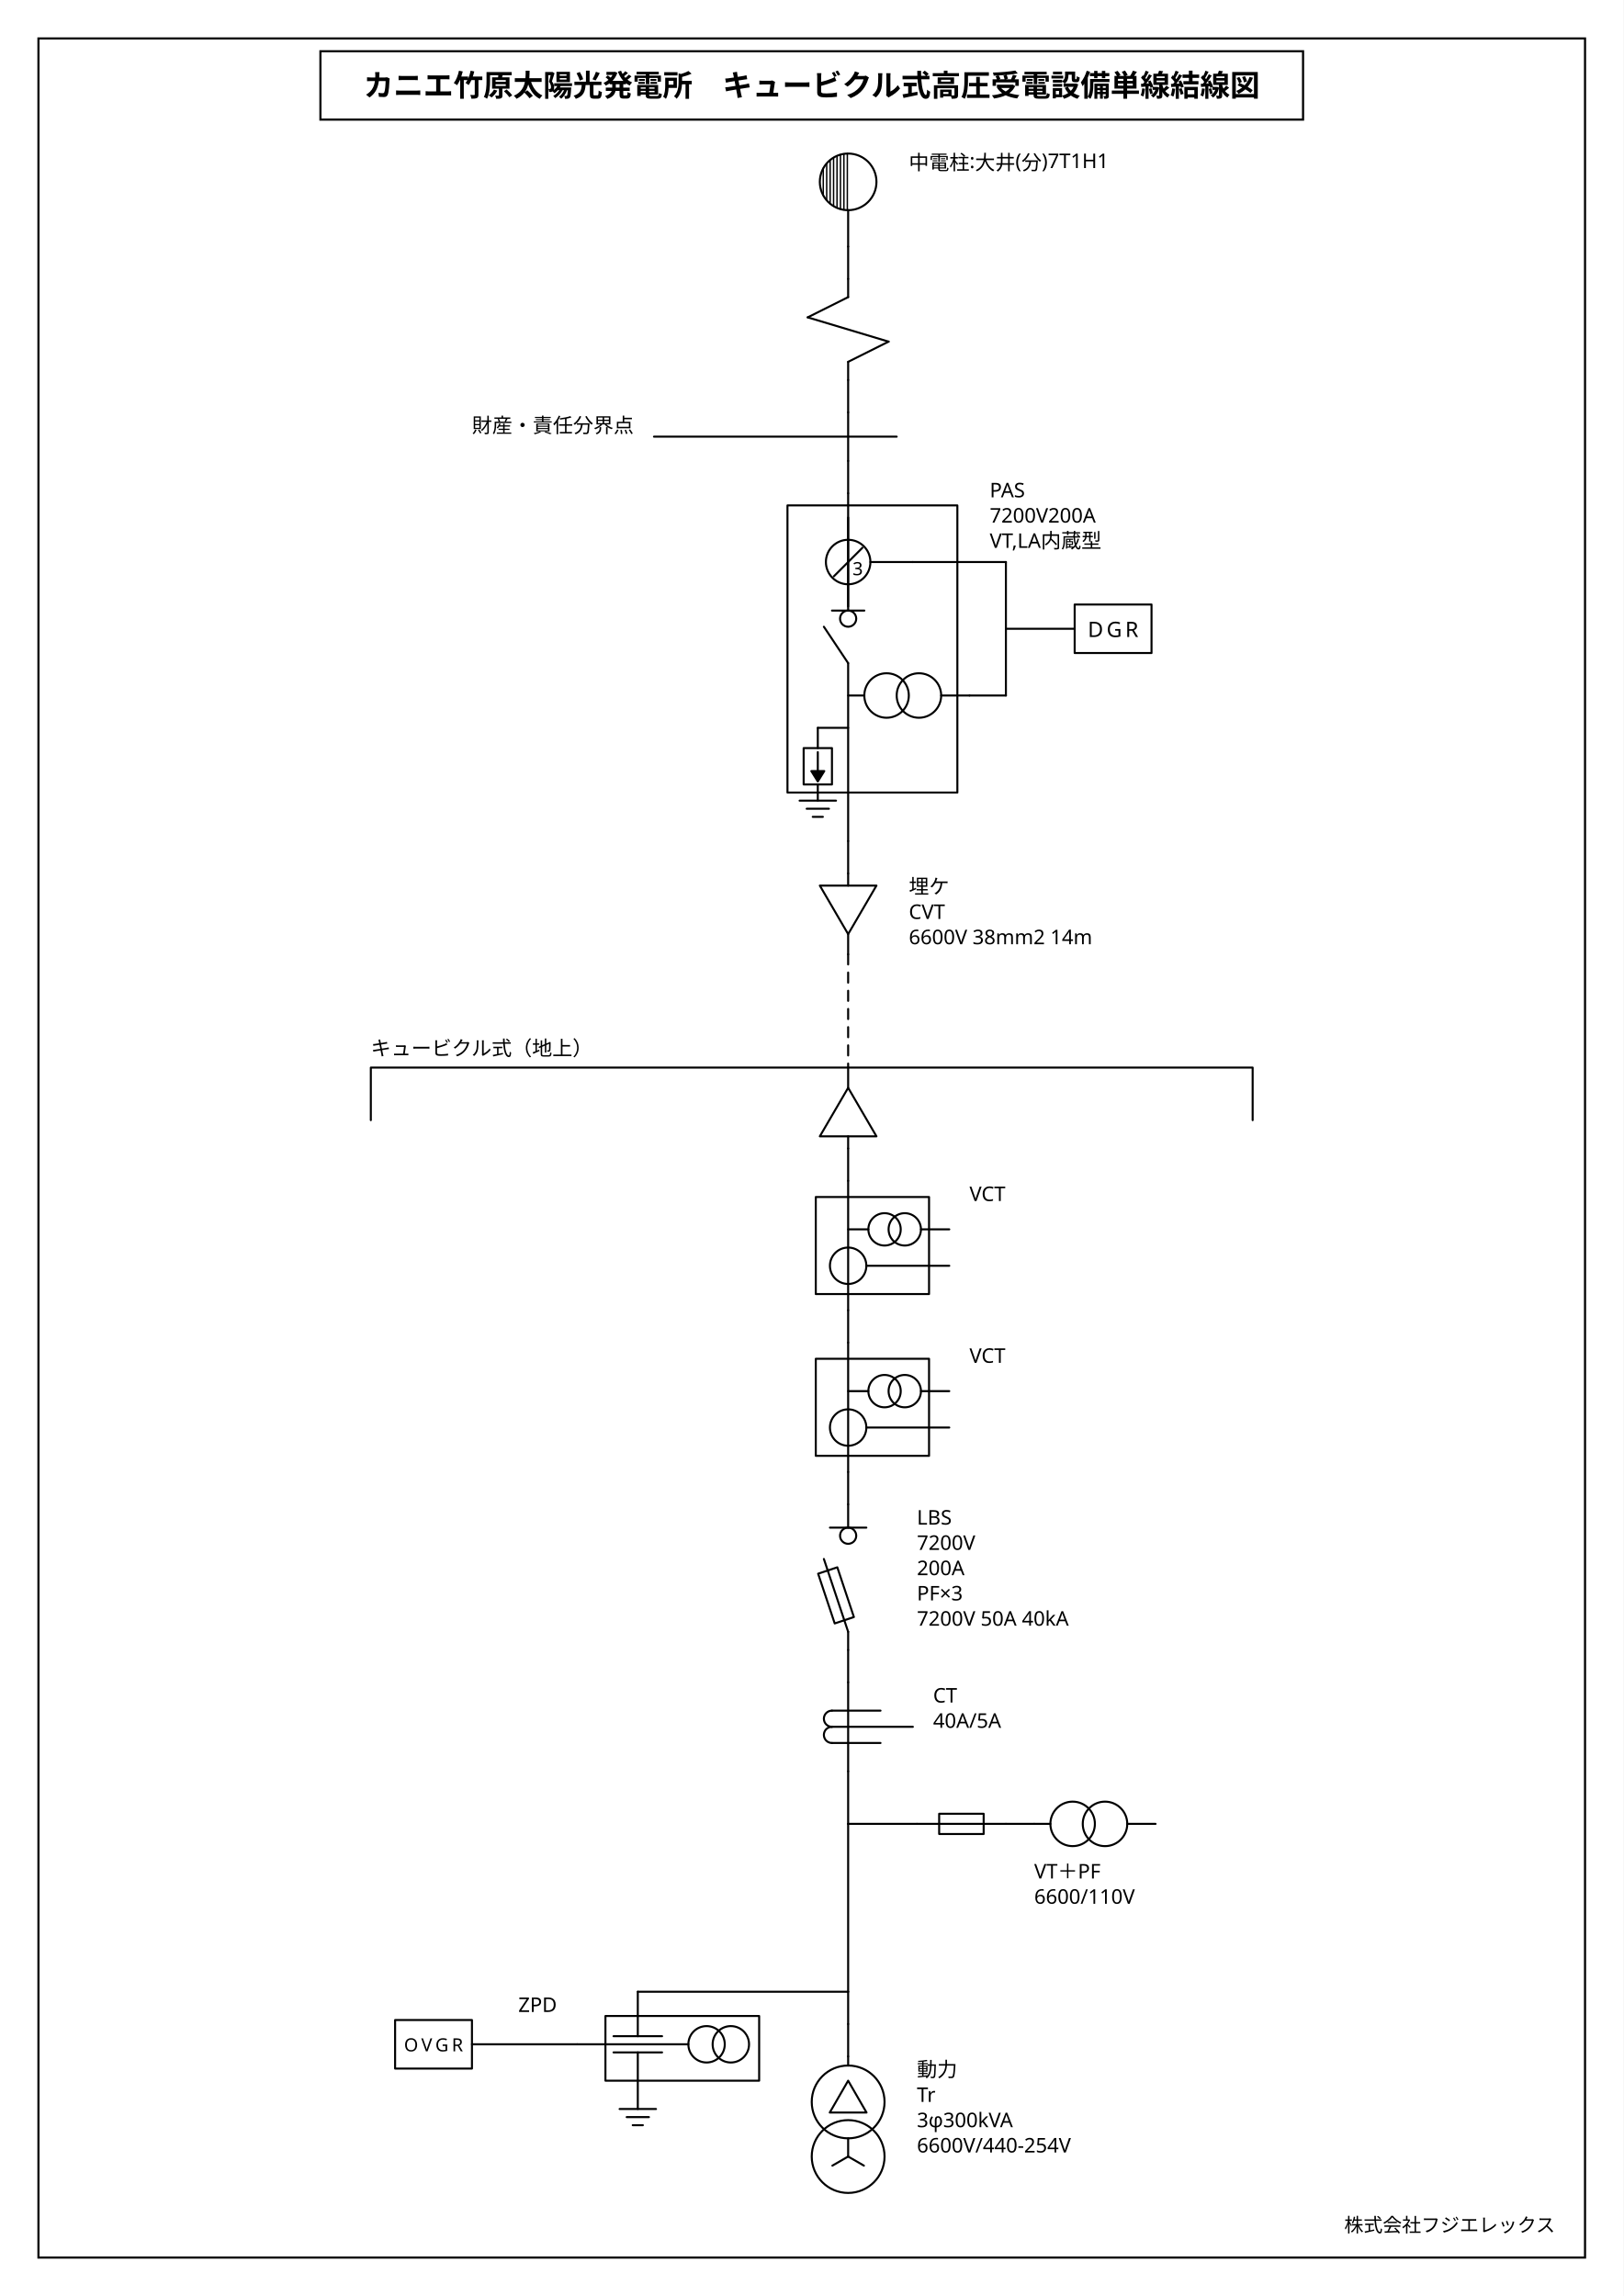
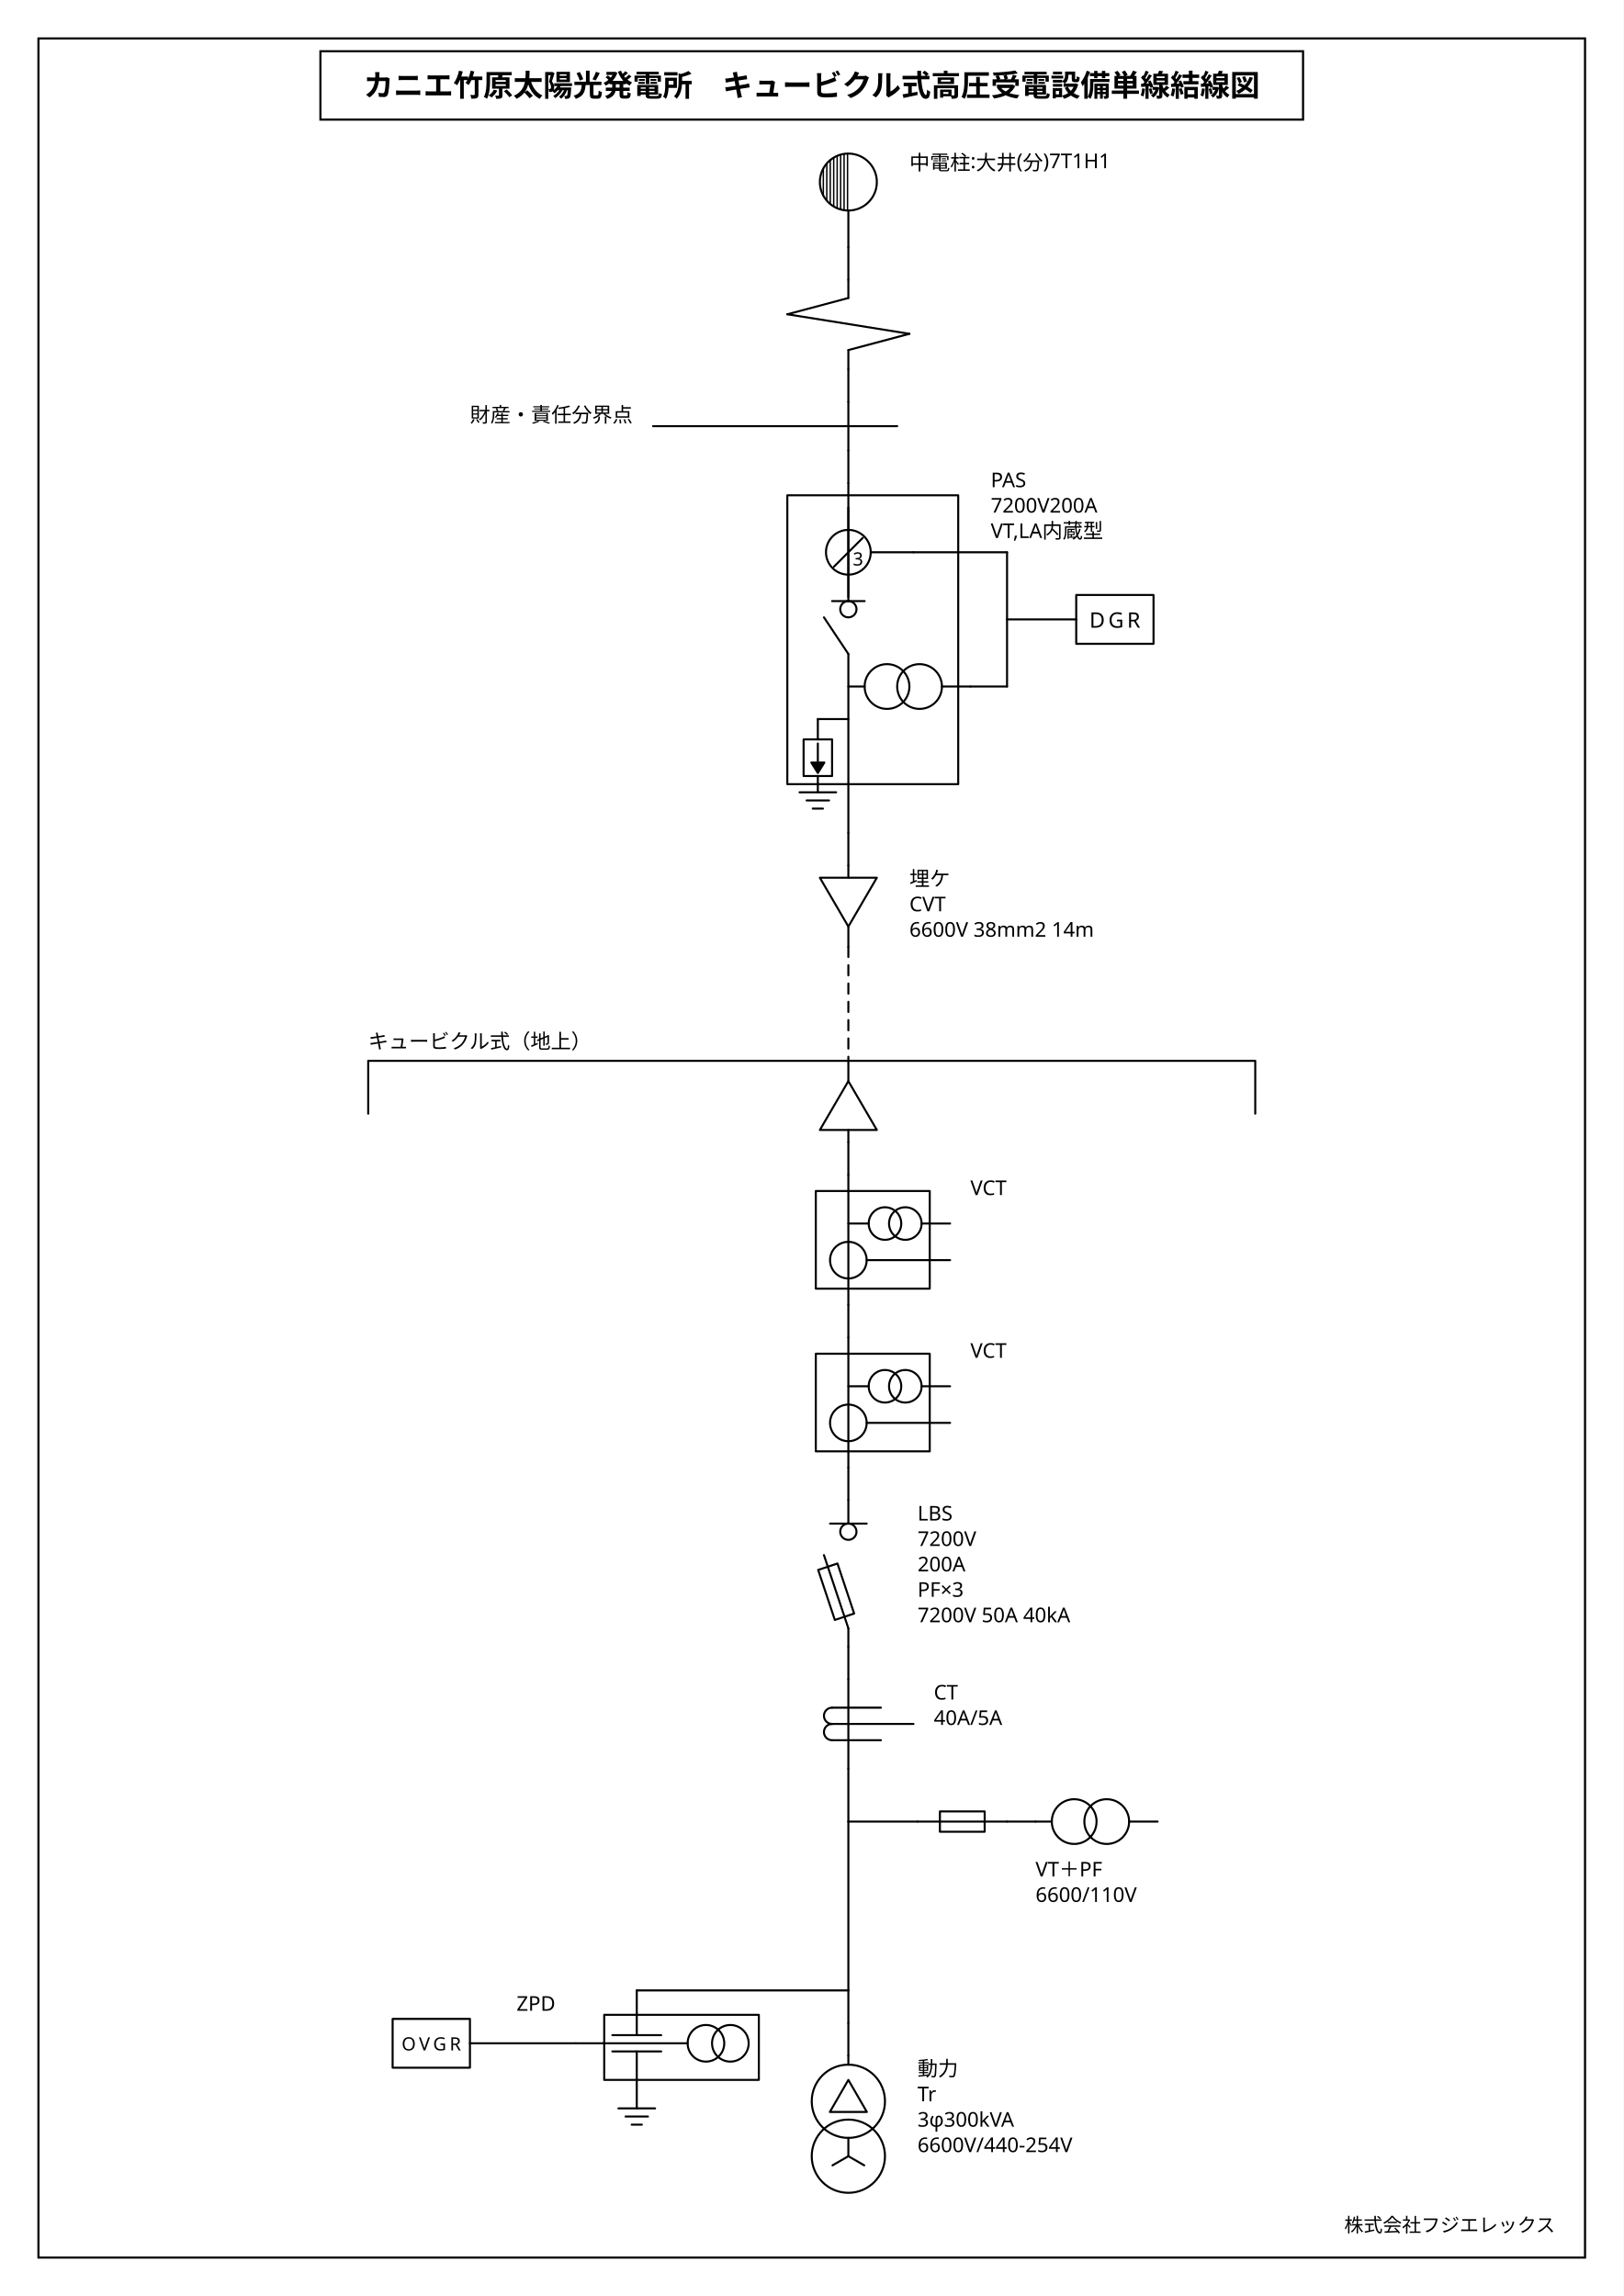
<svg xmlns="http://www.w3.org/2000/svg" viewBox="0 0 760 1075" width="760" height="1075">
  <rect x="0" y="0" width="760" height="1075" fill="#fff" />
  <g stroke="#000" fill="none">
    <rect x="18" y="18" width="724" height="1039" stroke-width="1" />
    <rect x="150" y="24" width="460" height="32" stroke-width="1" />
  </g>
  <text x="380" y="45" font-size="14" font-weight="700" text-anchor="middle" font-family="IPAGothic, 'IPAゴシック', 'Noto Sans JP', 'Hiragino Kaku Gothic ProN', 'Yu Gothic', sans-serif" fill="#000">カニエ竹原太陽光発電所　キュービクル式高圧受電設備単線結線図</text>
  <text x="728" y="1045" font-size="9" text-anchor="end" font-family="IPAGothic, 'IPAゴシック', 'Noto Sans JP', 'Hiragino Kaku Gothic ProN', 'Yu Gothic', sans-serif" fill="#000">株式会社フジエレックス</text>
-   <g transform="translate(397.04 70) scale(0.9468)">
+   <g transform="translate(397.14 70) scale(0.9524)">
    <g stroke="#000" fill="none" stroke-linecap="round" stroke-linejoin="round" color="#000">
-       <path d="M -236 454 L 200 454 M -236 454 L -236 480 M 200 454 L 200 480" fill="none" stroke-width="1" />
-       <text x="-236" y="448" font-size="10" font-family="IPAGothic, 'IPAゴシック', 'Noto Sans JP', 'Hiragino Kaku Gothic ProN', 'Yu Gothic', sans-serif" fill="currentColor" stroke="none">キュービクル式（地上）</text>
+       <path d="M -236 448 L 200 448 M -236 448 L -236 474 M 200 448 L 200 474" fill="none" stroke-width="1" />
+       <text x="-236" y="442" font-size="10" font-family="IPAGothic, 'IPAゴシック', 'Noto Sans JP', 'Hiragino Kaku Gothic ProN', 'Yu Gothic', sans-serif" fill="currentColor" stroke="none">キュービクル式（地上）</text>
      <line x1="0" y1="48" x2="0" y2="64" stroke-width="1" />
-       <line x1="0" y1="114" x2="0" y2="130" stroke-width="1" />
-       <line x1="0" y1="154" x2="0" y2="170" stroke-width="1" />
-       <line x1="0" y1="286" x2="-15" y2="286" stroke-width="1" />
-       <line x1="32" y1="204" x2="78" y2="204" stroke-width="1" />
-       <line x1="78" y1="204" x2="78" y2="237" stroke-width="1" />
-       <line x1="60" y1="270" x2="78" y2="270" stroke-width="1" />
-       <line x1="78" y1="270" x2="78" y2="237" stroke-width="1" />
-       <line x1="78" y1="237" x2="112" y2="237" stroke-width="1" />
-       <line x1="0" y1="342" x2="0" y2="358" stroke-width="1" />
-       <line x1="0" y1="398" x2="0" y2="454" stroke-width="1" stroke-dasharray="5 4" />
-       <line x1="0" y1="494" x2="0" y2="510" stroke-width="1" />
-       <line x1="0" y1="574" x2="0" y2="590" stroke-width="1" />
-       <line x1="0" y1="654" x2="0" y2="670" stroke-width="1" />
-       <line x1="0" y1="742" x2="0" y2="758" stroke-width="1" />
-       <line x1="0" y1="802" x2="0" y2="828" stroke-width="1" />
-       <line x1="0" y1="828" x2="34" y2="828" stroke-width="1" />
-       <line x1="78" y1="828" x2="92" y2="828" stroke-width="1" />
-       <line x1="0" y1="828" x2="0" y2="911" stroke-width="1" />
-       <line x1="0" y1="911" x2="-104" y2="911" stroke-width="1" />
-       <line x1="-134" y1="937" x2="-186" y2="937" stroke-width="1" />
-       <line x1="0" y1="911" x2="0" y2="927" stroke-width="1" />
-       <line x1="0" y1="927" x2="0" y2="943" stroke-width="1" />
+       <line x1="0" y1="108" x2="0" y2="124" stroke-width="1" />
+       <line x1="0" y1="148" x2="0" y2="164" stroke-width="1" />
+       <line x1="0" y1="280" x2="-15" y2="280" stroke-width="1" />
+       <line x1="32" y1="198" x2="78" y2="198" stroke-width="1" />
+       <line x1="78" y1="198" x2="78" y2="231" stroke-width="1" />
+       <line x1="60" y1="264" x2="78" y2="264" stroke-width="1" />
+       <line x1="78" y1="264" x2="78" y2="231" stroke-width="1" />
+       <line x1="78" y1="231" x2="112" y2="231" stroke-width="1" />
+       <line x1="0" y1="336" x2="0" y2="352" stroke-width="1" />
+       <line x1="0" y1="392" x2="0" y2="448" stroke-width="1" stroke-dasharray="5 4" />
+       <line x1="0" y1="488" x2="0" y2="504" stroke-width="1" />
+       <line x1="0" y1="568" x2="0" y2="584" stroke-width="1" />
+       <line x1="0" y1="648" x2="0" y2="664" stroke-width="1" />
+       <line x1="0" y1="736" x2="0" y2="752" stroke-width="1" />
+       <line x1="0" y1="796" x2="0" y2="822" stroke-width="1" />
+       <line x1="0" y1="822" x2="34" y2="822" stroke-width="1" />
+       <line x1="78" y1="822" x2="92" y2="822" stroke-width="1" />
+       <line x1="0" y1="822" x2="0" y2="905" stroke-width="1" />
+       <line x1="0" y1="905" x2="-104" y2="905" stroke-width="1" />
+       <line x1="-134" y1="931" x2="-186" y2="931" stroke-width="1" />
+       <line x1="0" y1="905" x2="0" y2="921" stroke-width="1" />
+       <line x1="0" y1="921" x2="0" y2="937" stroke-width="1" />
      <g transform="translate(-16 0)">
        <circle cx="16" cy="16" r="14" fill="none" stroke-width="1" />
        <line x1="3.7" y1="9.313" x2="3.7" y2="22.687" stroke-width="0.7" />
        <line x1="5.4" y1="6.855" x2="5.4" y2="25.145" stroke-width="0.7" />
        <line x1="7.1" y1="5.193" x2="7.1" y2="26.807" stroke-width="0.7" />
        <line x1="8.8" y1="3.993" x2="8.8" y2="28.007" stroke-width="0.7" />
        <line x1="10.5" y1="3.126" x2="10.5" y2="28.874" stroke-width="0.7" />
        <line x1="12.2" y1="2.526" x2="12.2" y2="29.474" stroke-width="0.7" />
        <line x1="13.9" y1="2.158" x2="13.9" y2="29.842" stroke-width="0.7" />
        <line x1="15.6" y1="2.006" x2="15.6" y2="29.994" stroke-width="0.7" />
        <line x1="16" y1="30" x2="16" y2="48" stroke-width="1" />
      </g>
      <text x="30" y="10" font-size="10" text-anchor="start" font-family="IPAGothic, 'IPAゴシック', 'Noto Sans JP', 'Hiragino Kaku Gothic ProN', 'Yu Gothic', sans-serif" fill="currentColor" stroke="none">
        <tspan x="30" dy="0">中電柱:大井(分)7T1H1</tspan>
      </text>
-       <g transform="translate(-24 64)">
-         <line x1="24" y1="0" x2="24" y2="9" stroke-width="1" />
-         <line x1="24" y1="9" x2="4" y2="19" stroke-width="1" />
-         <line x1="4" y1="19" x2="44" y2="31" stroke-width="1" />
-         <line x1="44" y1="31" x2="24" y2="41" stroke-width="1" />
-         <line x1="24" y1="41" x2="24" y2="50" stroke-width="1" />
-       </g>
-       <g transform="translate(-96 130)">
+       <g transform="translate(-30 64)">
+         <line x1="30" y1="0" x2="30" y2="9" stroke-width="1" />
+         <line x1="30" y1="9" x2="0" y2="17" stroke-width="1" />
+         <line x1="0" y1="17" x2="60" y2="26.6" stroke-width="1" />
+         <line x1="60" y1="26.6" x2="30" y2="34.6" stroke-width="1" />
+         <line x1="30" y1="34.6" x2="30" y2="44" stroke-width="1" />
+       </g>
+       <g transform="translate(-96 124)">
        <line x1="96" y1="0" x2="96" y2="24" stroke-width="1" />
        <line x1="0" y1="12" x2="120" y2="12" stroke-width="1" />
      </g>
-       <text x="-106" y="140" font-size="10" text-anchor="end" font-family="IPAGothic, 'IPAゴシック', 'Noto Sans JP', 'Hiragino Kaku Gothic ProN', 'Yu Gothic', sans-serif" fill="currentColor" stroke="none">
+       <text x="-106" y="134" font-size="10" text-anchor="end" font-family="IPAGothic, 'IPAゴシック', 'Noto Sans JP', 'Hiragino Kaku Gothic ProN', 'Yu Gothic', sans-serif" fill="currentColor" stroke="none">
        <tspan x="-106" dy="0">財産・責任分界点</tspan>
      </text>
-       <g transform="translate(-36 170)">
+       <g transform="translate(-36 164)">
        <line x1="36" y1="0" x2="36" y2="6" stroke-width="1" />
        <rect x="6" y="6" width="84" height="142" fill="none" stroke-width="1" />
        <line x1="36" y1="6" x2="36" y2="58" stroke-width="1" />
        <line x1="28" y1="58" x2="44" y2="58" stroke-width="1" />
        <circle cx="36" cy="62" r="4" fill="none" stroke-width="1" />
        <line x1="36" y1="84" x2="24" y2="66" stroke-width="1" />
        <line x1="36" y1="84" x2="36" y2="172" stroke-width="1" />
      </g>
-       <text x="70" y="172" font-size="10" text-anchor="start" font-family="IPAGothic, 'IPAゴシック', 'Noto Sans JP', 'Hiragino Kaku Gothic ProN', 'Yu Gothic', sans-serif" fill="currentColor" stroke="none">
+       <text x="70" y="166" font-size="10" text-anchor="start" font-family="IPAGothic, 'IPAゴシック', 'Noto Sans JP', 'Hiragino Kaku Gothic ProN', 'Yu Gothic', sans-serif" fill="currentColor" stroke="none">
        <tspan x="70" dy="0">PAS</tspan>
        <tspan x="70" dy="12.5">7200V200A</tspan>
        <tspan x="70" dy="12.5">VT,LA内蔵型</tspan>
      </text>
-       <g transform="translate(-20 182)">
+       <g transform="translate(-20 176)">
        <line x1="20" y1="0" x2="20" y2="44" stroke-width="1" />
        <circle cx="20" cy="22" r="11" fill="none" stroke-width="1" />
        <line x1="12.929" y1="29.071" x2="27.071" y2="14.929" stroke-width="1" />
        <text x="24.75" y="25" font-size="9" text-anchor="middle" dominant-baseline="central" font-family="IPAGothic, 'IPAゴシック', 'Noto Sans JP', 'Hiragino Kaku Gothic ProN', 'Yu Gothic', sans-serif" fill="currentColor" stroke="none">3</text>
        <line x1="31" y1="22" x2="52" y2="22" stroke-width="1" />
      </g>
-       <g transform="translate(0 255)">
+       <g transform="translate(0 249)">
        <line x1="0" y1="15" x2="8" y2="15" stroke-width="1" />
        <circle cx="19" cy="15" r="11" fill="none" stroke-width="1" />
        <circle cx="35" cy="15" r="11" fill="none" stroke-width="1" />
        <line x1="46" y1="15" x2="60" y2="15" stroke-width="1" />
      </g>
-       <g transform="translate(-35 286)">
+       <g transform="translate(-35 280)">
        <line x1="20" y1="0" x2="20" y2="10" stroke-width="1" />
        <rect x="13" y="10" width="14" height="18" fill="none" stroke-width="1" />
        <line x1="20" y1="12" x2="20" y2="23" stroke-width="1" />
        <polygon points="16.8,21.38 20,26.5 23.2,21.38" fill="currentColor" stroke-width="1" />
        <line x1="20" y1="28" x2="20" y2="36" stroke-width="1" />
        <line x1="11" y1="36" x2="29" y2="36" stroke-width="1" />
        <line x1="14.5" y1="40" x2="25.5" y2="40" stroke-width="1" />
        <line x1="17.5" y1="44" x2="22.5" y2="44" stroke-width="1" />
      </g>
-       <g transform="translate(112 225)">
+       <g transform="translate(112 219)">
        <rect x="0" y="0" width="38" height="24" fill="none" stroke-width="1" />
        <text x="19" y="12" font-size="10.5" text-anchor="middle" dominant-baseline="central" font-family="IPAGothic, 'IPAゴシック', 'Noto Sans JP', 'Hiragino Kaku Gothic ProN', 'Yu Gothic', sans-serif" letter-spacing="1.6" fill="currentColor" stroke="none">DGR</text>
      </g>
-       <g transform="translate(-20 358)">
+       <g transform="translate(-20 352)">
        <line x1="20" y1="0" x2="20" y2="6" stroke-width="1" />
        <polygon points="6,6 34,6 20,30" fill="none" stroke-width="1" />
        <line x1="20" y1="30" x2="20" y2="40" stroke-width="1" />
      </g>
-       <text x="30" y="368" font-size="10" text-anchor="start" font-family="IPAGothic, 'IPAゴシック', 'Noto Sans JP', 'Hiragino Kaku Gothic ProN', 'Yu Gothic', sans-serif" fill="currentColor" stroke="none">
+       <text x="30" y="362" font-size="10" text-anchor="start" font-family="IPAGothic, 'IPAゴシック', 'Noto Sans JP', 'Hiragino Kaku Gothic ProN', 'Yu Gothic', sans-serif" fill="currentColor" stroke="none">
        <tspan x="30" dy="0">埋ケ</tspan>
        <tspan x="30" dy="12.5">CVT</tspan>
        <tspan x="30" dy="12.5">6600V 38mm2 14m</tspan>
      </text>
-       <g transform="translate(-20 454) rotate(180 20 20)">
+       <g transform="translate(-20 448) rotate(180 20 20)">
        <line x1="20" y1="0" x2="20" y2="6" stroke-width="1" />
        <polygon points="6,6 34,6 20,30" fill="none" stroke-width="1" />
        <line x1="20" y1="30" x2="20" y2="40" stroke-width="1" />
      </g>
-       <g transform="translate(-22 510)">
+       <g transform="translate(-22 504)">
        <line x1="22" y1="0" x2="22" y2="64" stroke-width="1" />
        <rect x="6" y="8" width="56" height="48" fill="none" stroke-width="1" />
        <line x1="22" y1="24" x2="32" y2="24" stroke-width="1" />
        <circle cx="40" cy="24" r="8" fill="none" stroke-width="1" />
        <circle cx="50" cy="24" r="8" fill="none" stroke-width="1" />
        <line x1="58" y1="24" x2="72" y2="24" stroke-width="1" />
        <circle cx="22" cy="42" r="9" fill="none" stroke-width="1" />
        <line x1="31" y1="42" x2="72" y2="42" stroke-width="1" />
      </g>
-       <text x="60" y="520" font-size="10" text-anchor="start" font-family="IPAGothic, 'IPAゴシック', 'Noto Sans JP', 'Hiragino Kaku Gothic ProN', 'Yu Gothic', sans-serif" fill="currentColor" stroke="none">
+       <text x="60" y="514" font-size="10" text-anchor="start" font-family="IPAGothic, 'IPAゴシック', 'Noto Sans JP', 'Hiragino Kaku Gothic ProN', 'Yu Gothic', sans-serif" fill="currentColor" stroke="none">
        <tspan x="60" dy="0">VCT</tspan>
      </text>
-       <g transform="translate(-22 590)">
+       <g transform="translate(-22 584)">
        <line x1="22" y1="0" x2="22" y2="64" stroke-width="1" />
        <rect x="6" y="8" width="56" height="48" fill="none" stroke-width="1" />
        <line x1="22" y1="24" x2="32" y2="24" stroke-width="1" />
        <circle cx="40" cy="24" r="8" fill="none" stroke-width="1" />
        <circle cx="50" cy="24" r="8" fill="none" stroke-width="1" />
        <line x1="58" y1="24" x2="72" y2="24" stroke-width="1" />
        <circle cx="22" cy="42" r="9" fill="none" stroke-width="1" />
        <line x1="31" y1="42" x2="72" y2="42" stroke-width="1" />
      </g>
-       <text x="60" y="600" font-size="10" text-anchor="start" font-family="IPAGothic, 'IPAゴシック', 'Noto Sans JP', 'Hiragino Kaku Gothic ProN', 'Yu Gothic', sans-serif" fill="currentColor" stroke="none">
+       <text x="60" y="594" font-size="10" text-anchor="start" font-family="IPAGothic, 'IPAゴシック', 'Noto Sans JP', 'Hiragino Kaku Gothic ProN', 'Yu Gothic', sans-serif" fill="currentColor" stroke="none">
        <tspan x="60" dy="0">VCT</tspan>
      </text>
-       <g transform="translate(-24 670)">
+       <g transform="translate(-24 664)">
        <line x1="24" y1="0" x2="24" y2="11.5" stroke-width="1" />
        <line x1="15" y1="11.5" x2="33" y2="11.5" stroke-width="1" />
        <circle cx="24" cy="15.5" r="4" fill="none" stroke-width="1" />
        <line x1="24" y1="63" x2="12" y2="27" stroke-width="1" />
        <polygon points="26.843,55.719 18.643,31.119 9.157,34.281 17.357,58.881" fill="none" stroke-width="1" />
        <line x1="24" y1="63" x2="24" y2="72" stroke-width="1" />
      </g>
-       <text x="34" y="680" font-size="10" text-anchor="start" font-family="IPAGothic, 'IPAゴシック', 'Noto Sans JP', 'Hiragino Kaku Gothic ProN', 'Yu Gothic', sans-serif" fill="currentColor" stroke="none">
+       <text x="34" y="674" font-size="10" text-anchor="start" font-family="IPAGothic, 'IPAゴシック', 'Noto Sans JP', 'Hiragino Kaku Gothic ProN', 'Yu Gothic', sans-serif" fill="currentColor" stroke="none">
        <tspan x="34" dy="0">LBS</tspan>
        <tspan x="34" dy="12.5">7200V</tspan>
        <tspan x="34" dy="12.5">200A</tspan>
        <tspan x="34" dy="12.5">PF×3</tspan>
        <tspan x="34" dy="12.5">7200V 50A 40kA</tspan>
      </text>
-       <g transform="translate(-24 758)">
+       <g transform="translate(-24 752)">
        <line x1="24" y1="0" x2="24" y2="44" stroke-width="1" />
        <line x1="16" y1="14" x2="40" y2="14" stroke-width="1" />
        <line x1="16" y1="30" x2="40" y2="30" stroke-width="1" />
        <line x1="16" y1="22" x2="56" y2="22" stroke-width="1" />
        <path d="M 16 14 A 4 4 0 0 0 16 22" fill="none" stroke-width="1" />
        <path d="M 16 22 A 4 4 0 0 0 16 30" fill="none" stroke-width="1" />
      </g>
-       <text x="42" y="768" font-size="10" text-anchor="start" font-family="IPAGothic, 'IPAゴシック', 'Noto Sans JP', 'Hiragino Kaku Gothic ProN', 'Yu Gothic', sans-serif" fill="currentColor" stroke="none">
+       <text x="42" y="762" font-size="10" text-anchor="start" font-family="IPAGothic, 'IPAゴシック', 'Noto Sans JP', 'Hiragino Kaku Gothic ProN', 'Yu Gothic', sans-serif" fill="currentColor" stroke="none">
        <tspan x="42" dy="0">CT</tspan>
        <tspan x="42" dy="12.5">40A/5A</tspan>
      </text>
-       <g transform="translate(36 806) rotate(-90 20 22)">
+       <g transform="translate(36 800) rotate(-90 20 22)">
        <line x1="20" y1="0" x2="20" y2="44" stroke-width="1" />
        <rect x="15" y="11" width="10" height="22" fill="none" stroke-width="1" />
      </g>
-       <g transform="translate(92 813)">
+       <g transform="translate(92 807)">
        <line x1="0" y1="15" x2="8" y2="15" stroke-width="1" />
        <circle cx="19" cy="15" r="11" fill="none" stroke-width="1" />
        <circle cx="35" cy="15" r="11" fill="none" stroke-width="1" />
        <line x1="46" y1="15" x2="60" y2="15" stroke-width="1" />
      </g>
-       <text x="92" y="855" font-size="10" text-anchor="start" font-family="IPAGothic, 'IPAゴシック', 'Noto Sans JP', 'Hiragino Kaku Gothic ProN', 'Yu Gothic', sans-serif" fill="currentColor" stroke="none">
+       <text x="92" y="849" font-size="10" text-anchor="start" font-family="IPAGothic, 'IPAゴシック', 'Noto Sans JP', 'Hiragino Kaku Gothic ProN', 'Yu Gothic', sans-serif" fill="currentColor" stroke="none">
        <tspan x="92" dy="0">VT＋PF</tspan>
        <tspan x="92" dy="12.5">6600/110V</tspan>
      </text>
-       <g transform="translate(-134 911)">
+       <g transform="translate(-134 905)">
        <line x1="30" y1="0" x2="30" y2="22" stroke-width="1" />
        <rect x="14" y="12" width="76" height="32" fill="none" stroke-width="1" />
        <line x1="18" y1="22" x2="42" y2="22" stroke-width="1" />
        <line x1="18" y1="30" x2="42" y2="30" stroke-width="1" />
        <line x1="30" y1="30" x2="30" y2="58" stroke-width="1" />
        <line x1="21" y1="58" x2="39" y2="58" stroke-width="1" />
        <line x1="24.5" y1="62" x2="35.5" y2="62" stroke-width="1" />
        <line x1="27.5" y1="66" x2="32.5" y2="66" stroke-width="1" />
        <line x1="0" y1="26" x2="55" y2="26" stroke-width="1" />
        <circle cx="64" cy="26" r="9" fill="none" stroke-width="1" />
        <circle cx="76" cy="26" r="9" fill="none" stroke-width="1" />
      </g>
-       <text x="-144" y="921" font-size="10" text-anchor="end" font-family="IPAGothic, 'IPAゴシック', 'Noto Sans JP', 'Hiragino Kaku Gothic ProN', 'Yu Gothic', sans-serif" fill="currentColor" stroke="none">
+       <text x="-144" y="915" font-size="10" text-anchor="end" font-family="IPAGothic, 'IPAゴシック', 'Noto Sans JP', 'Hiragino Kaku Gothic ProN', 'Yu Gothic', sans-serif" fill="currentColor" stroke="none">
        <tspan x="-144" dy="0">ZPD</tspan>
      </text>
-       <g transform="translate(-224 925)">
+       <g transform="translate(-224 919)">
        <rect x="0" y="0" width="38" height="24" fill="none" stroke-width="1" />
        <text x="19" y="12" font-size="9" text-anchor="middle" dominant-baseline="central" font-family="IPAGothic, 'IPAゴシック', 'Noto Sans JP', 'Hiragino Kaku Gothic ProN', 'Yu Gothic', sans-serif" letter-spacing="1.6" fill="currentColor" stroke="none">OVGR</text>
      </g>
-       <g transform="translate(-24 943)">
+       <g transform="translate(-24 937)">
        <line x1="24" y1="0" x2="24" y2="4.5" stroke-width="1" />
        <circle cx="24" cy="22.5" r="18" fill="none" stroke-width="1" />
        <circle cx="24" cy="49.5" r="18" fill="none" stroke-width="1" />
        <polygon points="24,12 33.093,27.75 14.907,27.75" fill="none" stroke-width="1" />
        <line x1="24" y1="49.5" x2="24" y2="40.5" stroke-width="1" />
        <line x1="24" y1="49.5" x2="31.794" y2="54" stroke-width="1" />
        <line x1="24" y1="49.5" x2="16.206" y2="54" stroke-width="1" />
      </g>
-       <text x="34" y="953" font-size="10" text-anchor="start" font-family="IPAGothic, 'IPAゴシック', 'Noto Sans JP', 'Hiragino Kaku Gothic ProN', 'Yu Gothic', sans-serif" fill="currentColor" stroke="none">
+       <text x="34" y="947" font-size="10" text-anchor="start" font-family="IPAGothic, 'IPAゴシック', 'Noto Sans JP', 'Hiragino Kaku Gothic ProN', 'Yu Gothic', sans-serif" fill="currentColor" stroke="none">
        <tspan x="34" dy="0">動力</tspan>
        <tspan x="34" dy="12.5">Tr</tspan>
        <tspan x="34" dy="12.5">3φ300kVA</tspan>
        <tspan x="34" dy="12.5">6600V/440-254V</tspan>
      </text>
    </g>
  </g>
</svg>
